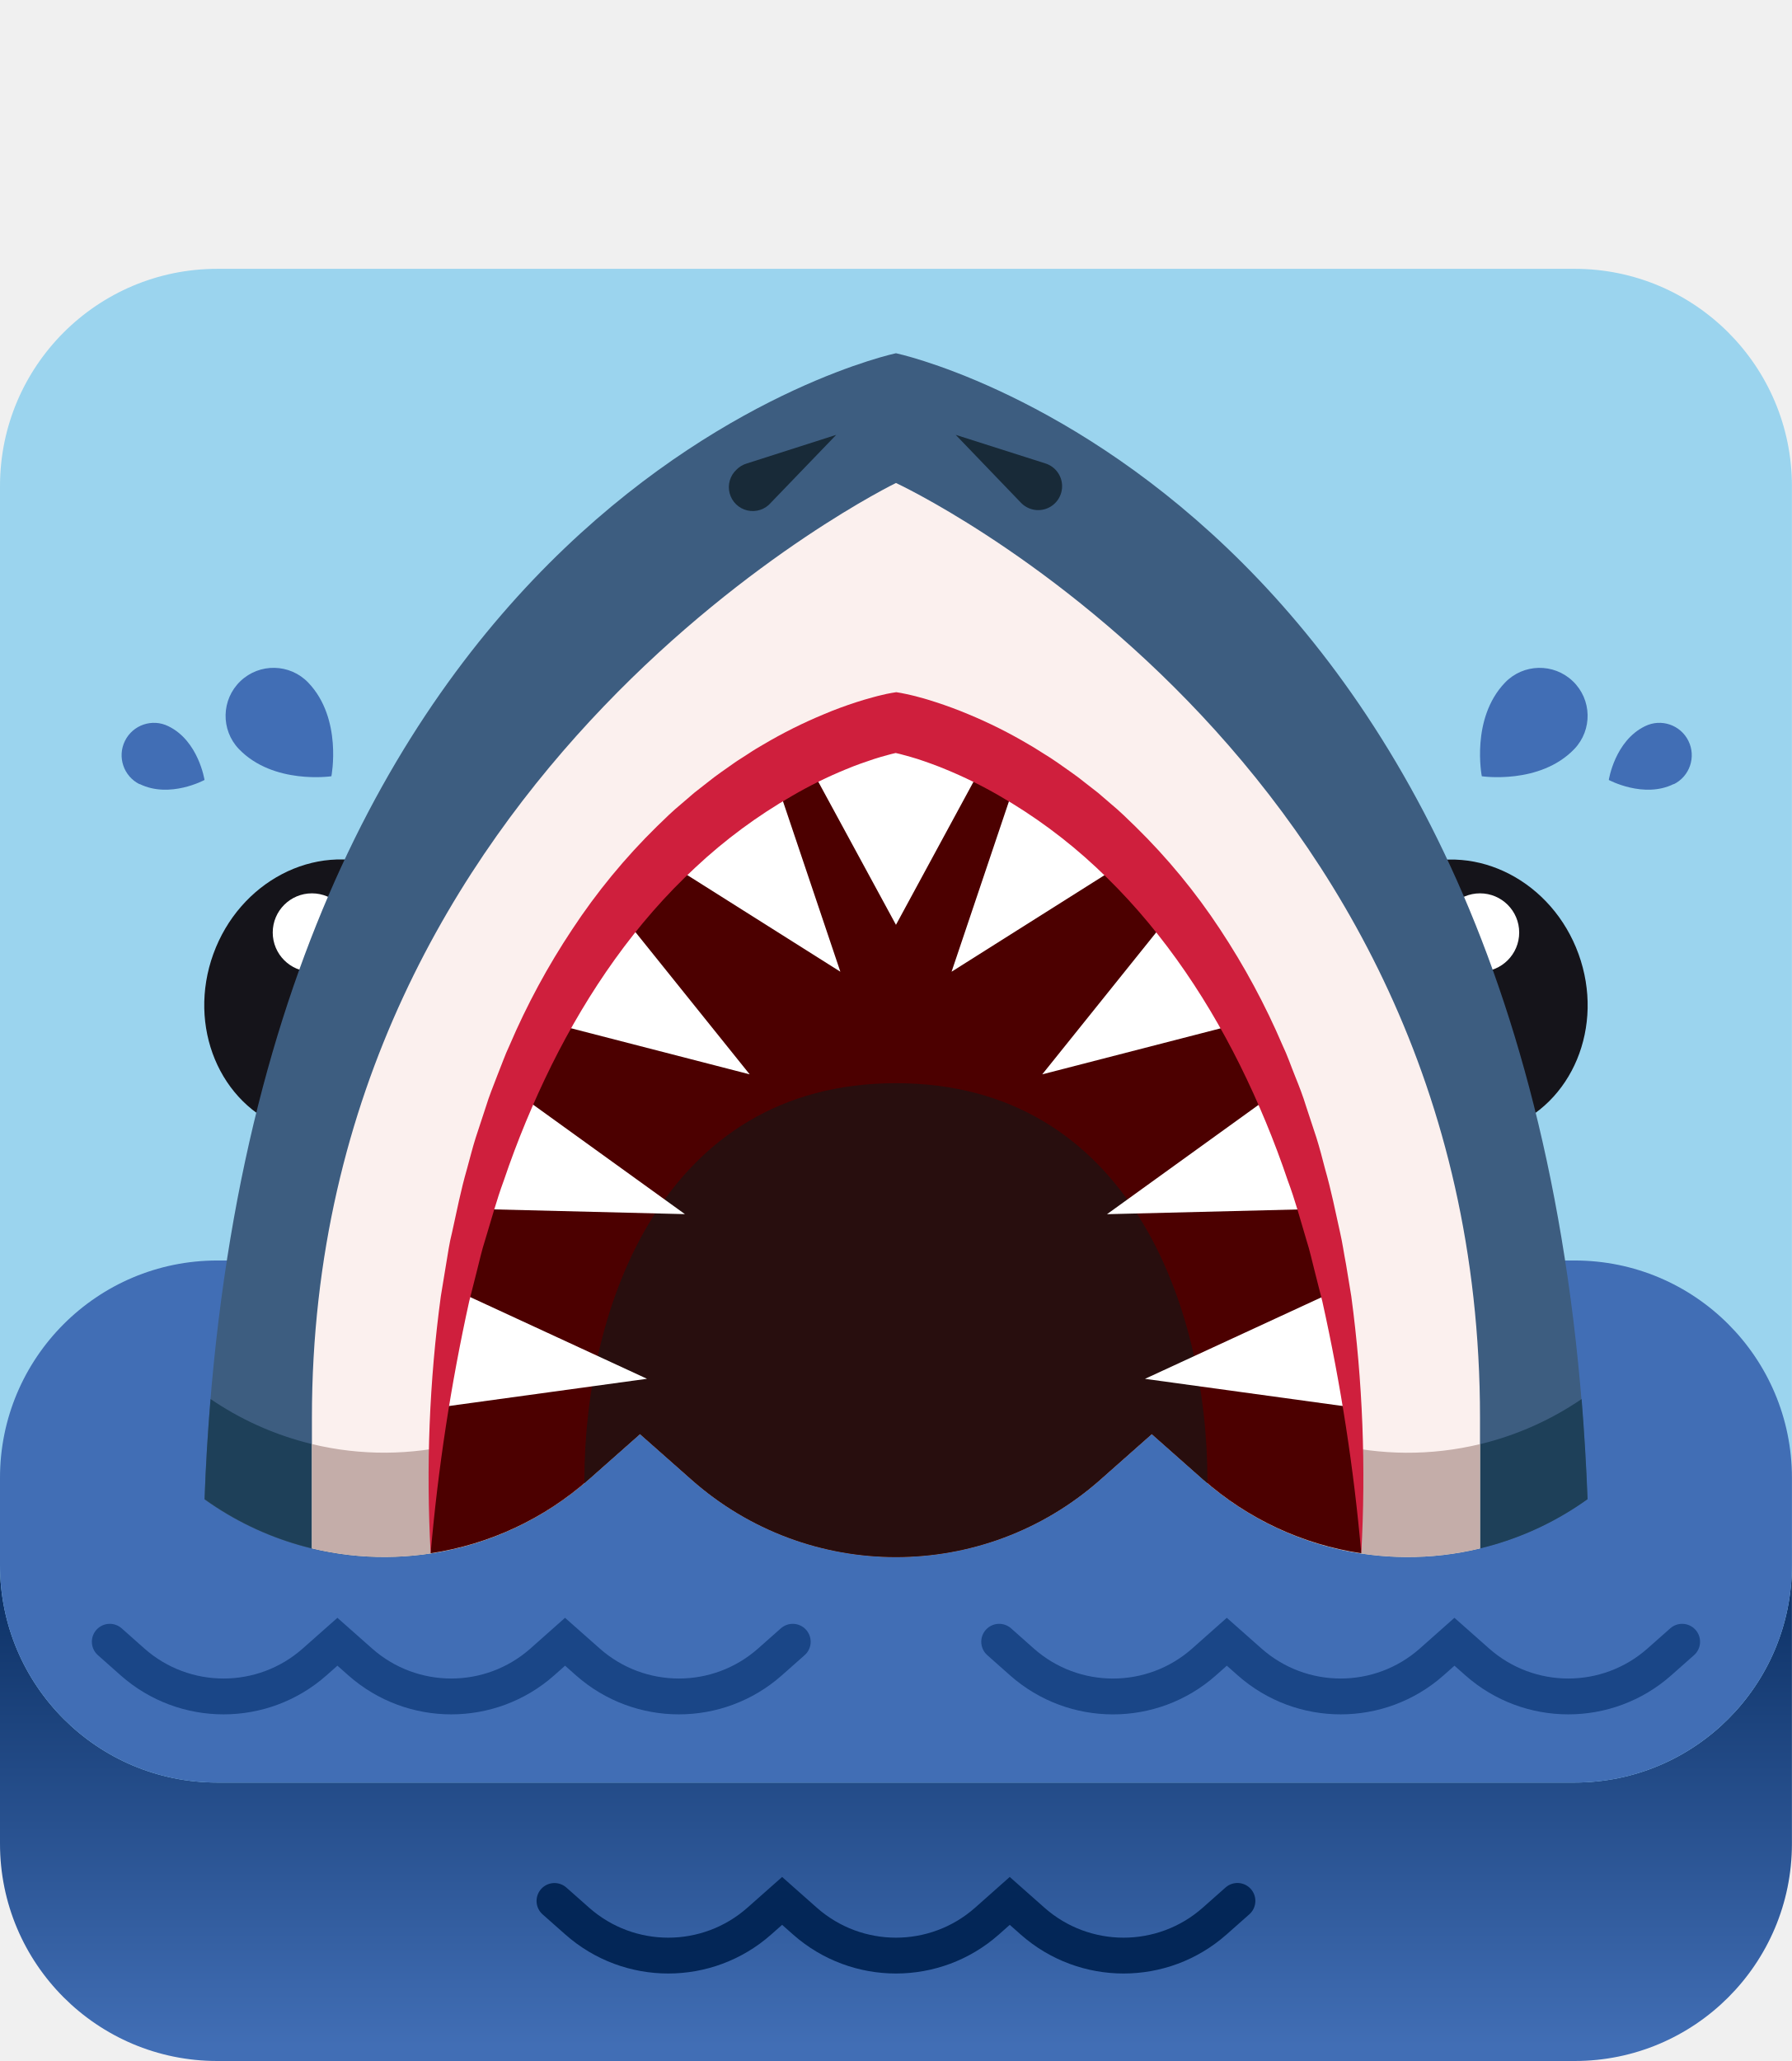
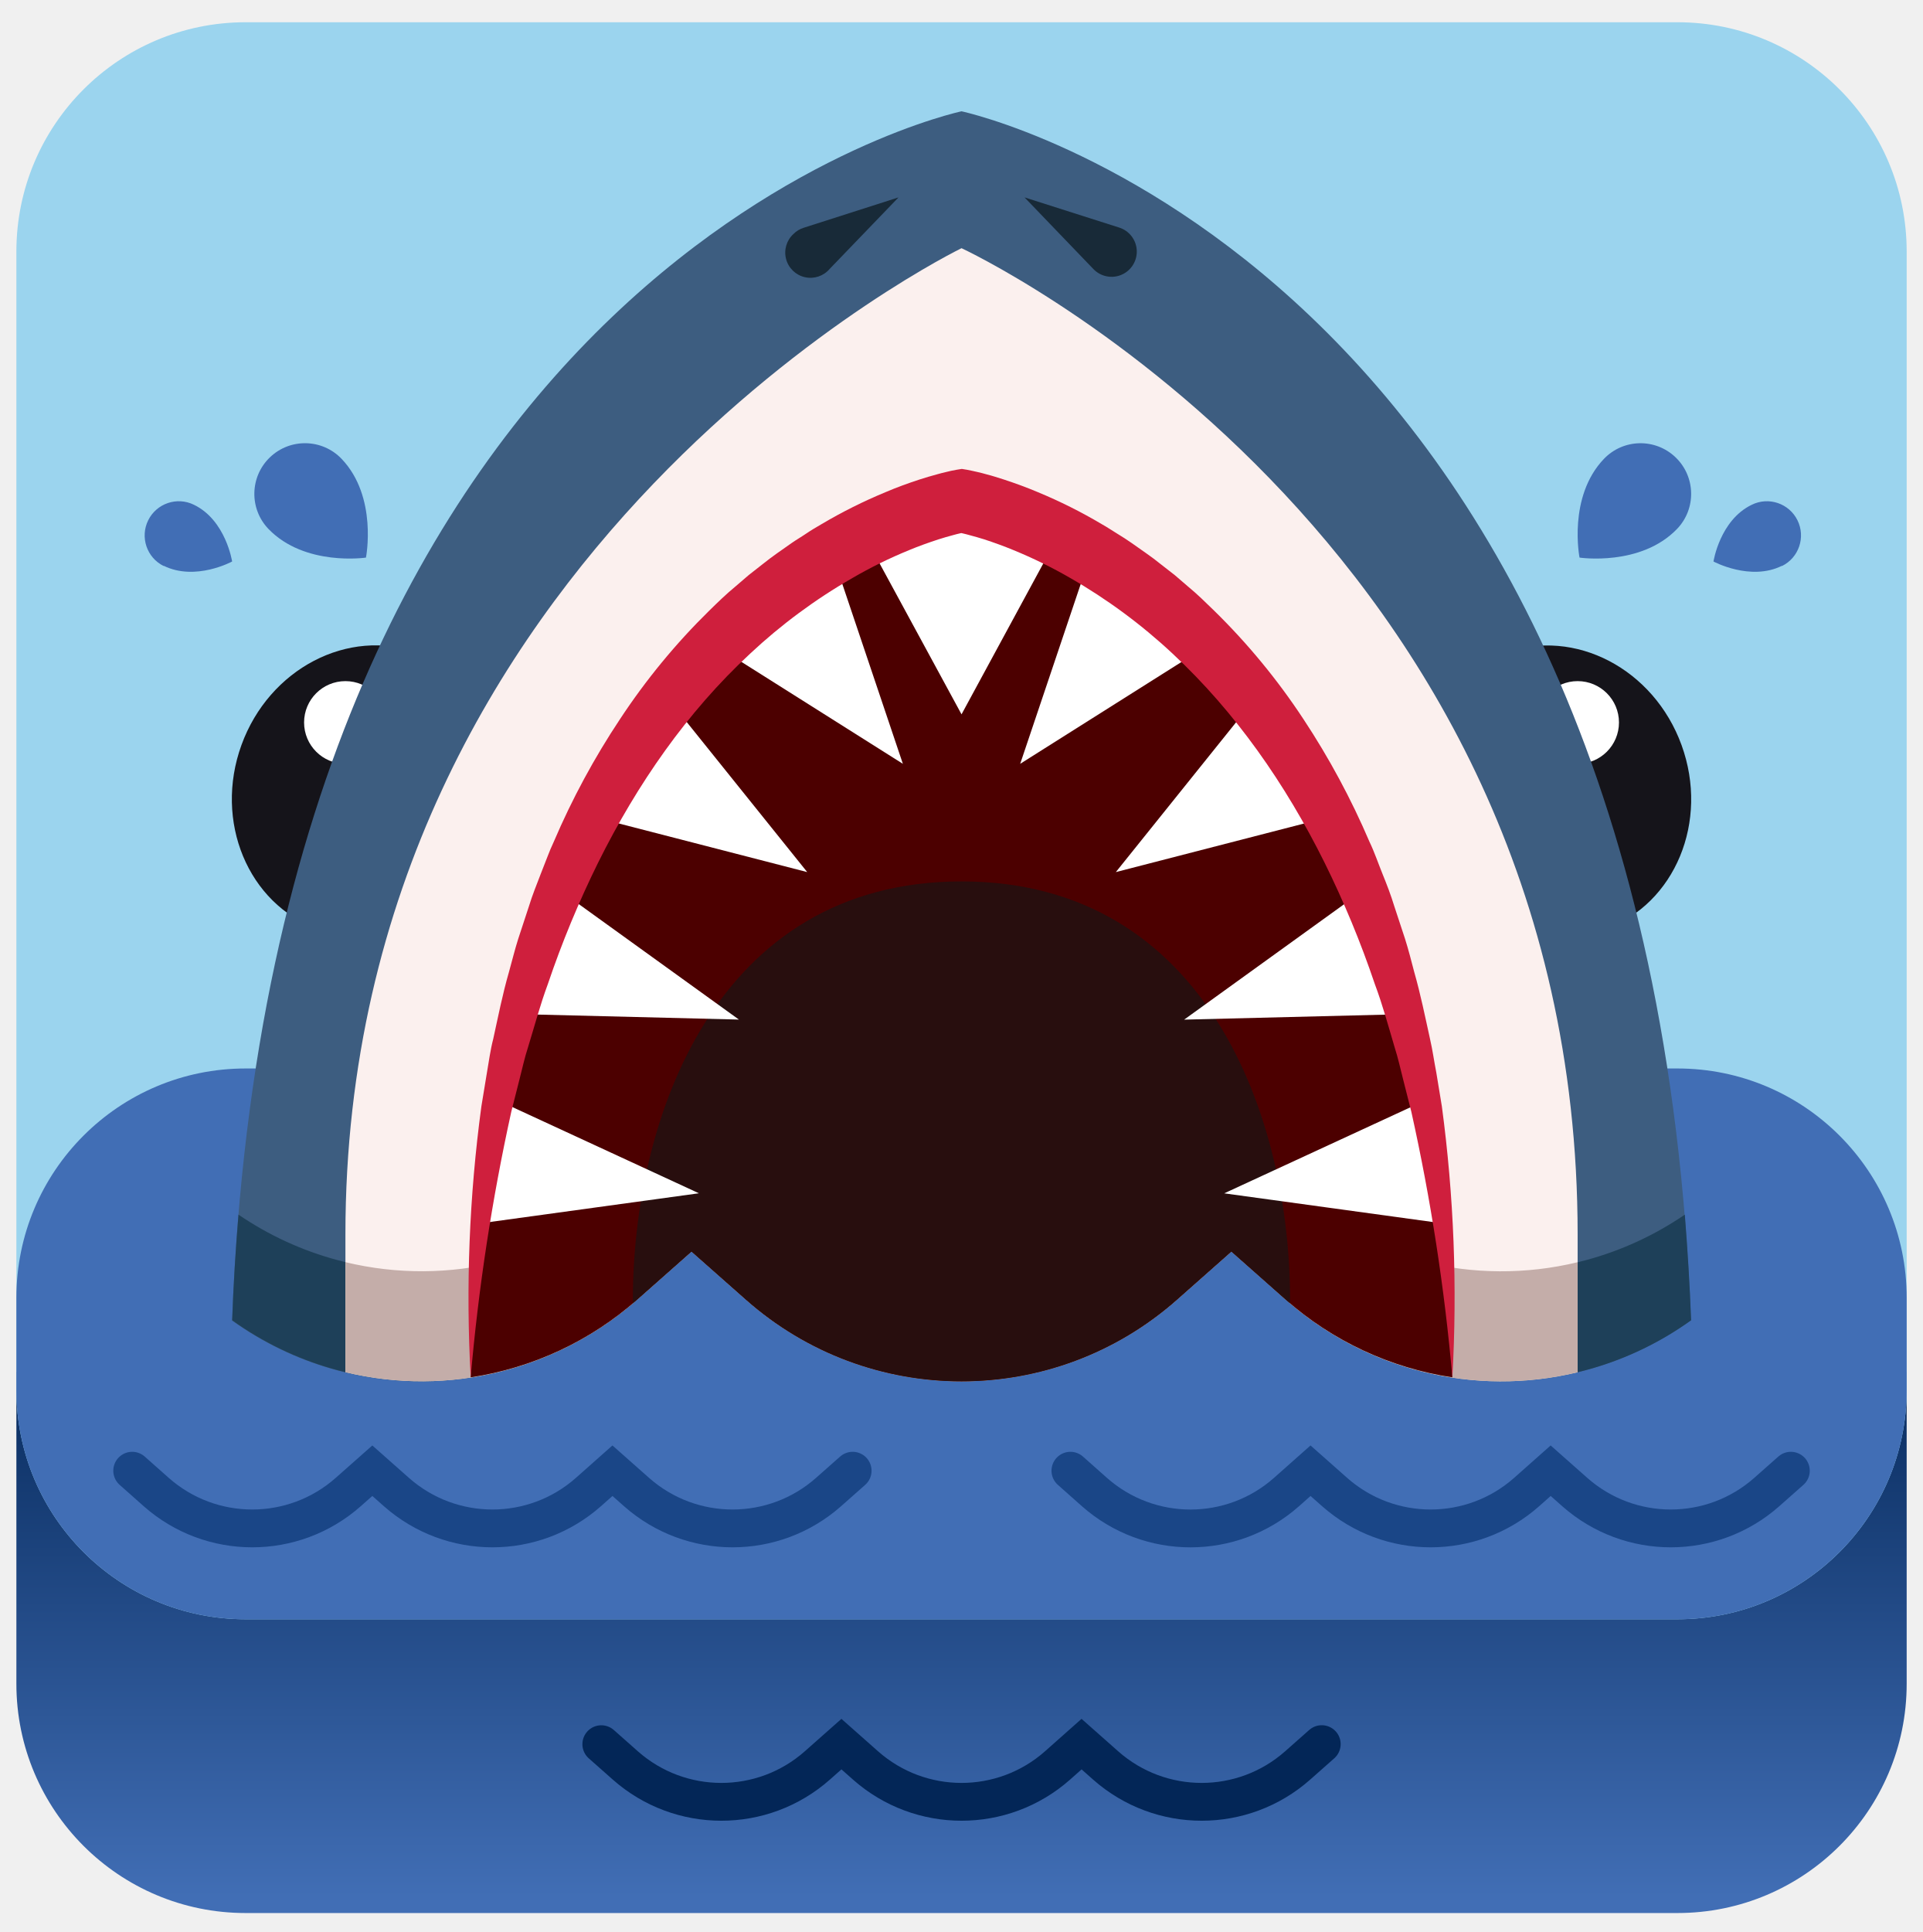
- <svg xmlns="http://www.w3.org/2000/svg" id="Layer_1" data-name="Layer 1" viewBox="0 0 300 345">
+ <svg xmlns="http://www.w3.org/2000/svg" id="Layer_1" data-name="Layer 1" viewBox="-2.6 41.47 305.19 306.54">
  <defs>
    <style>.cls-1{fill:url(#linear-gradient);}.cls-2{fill:#9bd4ee;}.cls-3{fill:#416eb5;}.cls-4{fill:#15141a;}.cls-5{fill:#fff;}.cls-6{fill:#3d5d80;}.cls-7{fill:#1e4059;}.cls-8{fill:#fbf0ee;}.cls-9{fill:#c4ada9;}.cls-10{fill:#4c0000;}.cls-11{fill:#280e0e;}.cls-12{fill:#cf1f3d;}.cls-13,.cls-14{fill:none;stroke-linecap:round;stroke-miterlimit:10;stroke-width:6px;}.cls-13{stroke:#1a4687;}.cls-14{stroke:#032657;}.cls-15{fill:#182a38;}</style>
    <linearGradient id="linear-gradient" x1="150" y1="356.11" x2="150" y2="161.16" gradientUnits="userSpaceOnUse">
      <stop offset="0.07" stop-color="#416eb5" />
      <stop offset="0.54" stop-color="#032657" />
    </linearGradient>
  </defs>
  <g id="underwater">
    <path class="cls-1" d="M263.62,345H36.38A36.38,36.38,0,0,1,0,308.62V259.14H300v49.48A36.38,36.38,0,0,1,263.62,345Z" />
    <rect class="cls-2" y="45" width="300" height="253.39" rx="36.38" />
    <rect class="cls-3" y="211" width="300" height="87.39" rx="36.38" />
    <ellipse class="cls-4" cx="244.2" cy="166.97" rx="21.36" ry="23.32" transform="translate(-42.33 93.41) rotate(-19.96)" />
    <ellipse class="cls-4" cx="55.8" cy="166.97" rx="23.32" ry="21.36" transform="translate(-120.19 162.42) rotate(-70.04)" />
    <circle class="cls-5" cx="247.78" cy="156.1" r="6.56" />
    <circle class="cls-5" cx="52.22" cy="156.1" r="6.56" />
    <path class="cls-6" d="M98.55,247.65l8.6-7.61,8.61,7.61a51.61,51.61,0,0,0,68.47,0l8.6-7.61,8.61,7.62a51.65,51.65,0,0,0,64.33,3.3C259.33,82.2,150,59.13,150,59.13S40.67,82.2,34.23,251A51.63,51.63,0,0,0,98.55,247.65Z" />
    <path class="cls-7" d="M201.44,230.2l-8.61-7.63-8.6,7.62a51.61,51.61,0,0,1-68.47,0l-8.61-7.62-8.6,7.62a51.62,51.62,0,0,1-63.3,4c-.45,5.43-.8,11-1,16.76a51.62,51.62,0,0,0,64.32-3.31l8.6-7.62,8.61,7.62a51.61,51.61,0,0,0,68.47,0l8.6-7.62,8.61,7.63a51.65,51.65,0,0,0,64.33,3.3c-.22-5.76-.57-11.33-1-16.76A51.63,51.63,0,0,1,201.44,230.2Z" />
    <path class="cls-8" d="M150,80.85S52.22,128.32,52.22,237.32v21.87a51.6,51.6,0,0,0,46.33-11.54l8.6-7.61,8.61,7.61a51.61,51.61,0,0,0,68.47,0l8.6-7.61,8.61,7.62a51.62,51.62,0,0,0,46.34,11.54V237.32C247.78,126.09,150,80.85,150,80.85Z" />
    <path class="cls-9" d="M201.44,230.2l-8.61-7.63-8.6,7.62a51.61,51.61,0,0,1-68.47,0l-8.61-7.62-8.6,7.62a51.6,51.6,0,0,1-46.33,11.54v17.46a51.6,51.6,0,0,0,46.33-11.54l8.6-7.62,8.61,7.62a51.61,51.61,0,0,0,68.47,0l8.6-7.62,8.61,7.63a51.62,51.62,0,0,0,46.34,11.54V241.74A51.62,51.62,0,0,1,201.44,230.2Z" />
    <path class="cls-10" d="M98.55,247.65l8.6-7.61,8.61,7.61a51.61,51.61,0,0,0,68.47,0l8.6-7.61,8.61,7.62A51.46,51.46,0,0,0,227.9,260C225.39,133.21,150,121,150,121S74.61,133.21,72.1,260A51.44,51.44,0,0,0,98.55,247.65Z" />
    <path class="cls-11" d="M150,181.32c-39,0-52.16,37.6-52.16,66.41,0,.17,0,.34,0,.52.24-.2.47-.39.7-.6l8.6-7.61,8.61,7.61a51.61,51.61,0,0,0,68.47,0l8.6-7.61,8.61,7.62c.23.21.47.4.71.6,0-.18,0-.35,0-.53C202.16,218.92,189,181.32,150,181.32Z" />
    <path class="cls-5" d="M111,143.92l29.69,18.74-11.22-33.32A91.92,91.92,0,0,0,111,143.92Z" />
    <path class="cls-5" d="M103.51,152.45a118.5,118.5,0,0,0-12,18.62l34,8.77Z" />
    <path class="cls-5" d="M76.48,216.09q-1.77,9.15-2.87,19.48l34.71-4.77Z" />
    <path class="cls-5" d="M79.61,202.37l35.06.87L86.18,182.7A166.51,166.51,0,0,0,79.61,202.37Z" />
    <path class="cls-5" d="M196.49,152.44l-22,27.4,34-8.77A119.08,119.08,0,0,0,196.49,152.44Z" />
    <path class="cls-5" d="M165.34,126.51C156.31,122,150,121,150,121s-6.31,1-15.34,5.56L150,154.81Z" />
    <path class="cls-5" d="M223.53,216.1l-31.84,14.71,34.7,4.77Q225.3,225.25,223.53,216.1Z" />
    <path class="cls-5" d="M189,143.92a92.2,92.2,0,0,0-18.47-14.58l-11.22,33.32Z" />
    <path class="cls-5" d="M213.82,182.7l-28.49,20.55,35.06-.87A165.49,165.49,0,0,0,213.82,182.7Z" />
    <path class="cls-12" d="M227.9,260a325.51,325.51,0,0,0-6.51-42.12l-1.3-5.13c-.44-1.71-.81-3.43-1.35-5.1-1-3.37-1.92-6.77-3.15-10.05a155.47,155.47,0,0,0-8-19.31c-6.17-12.41-14.13-23.85-24.09-33.11a87.93,87.93,0,0,0-16.24-12,74.11,74.11,0,0,0-9-4.42c-1.54-.64-3.1-1.2-4.65-1.71-.78-.23-1.56-.48-2.33-.67-.39-.11-.77-.21-1.14-.29l-.55-.12-.43-.09h1.6l-.43.09-.55.12c-.37.08-.75.18-1.14.29-.76.19-1.55.44-2.33.68-1.55.51-3.11,1.06-4.64,1.7a72.17,72.17,0,0,0-9,4.43,87.42,87.42,0,0,0-16.23,12c-10,9.25-17.92,20.7-24.09,33.1a157,157,0,0,0-8,19.31c-1.22,3.29-2.12,6.68-3.14,10-.55,1.68-.92,3.4-1.36,5.11l-1.3,5.13A327.26,327.26,0,0,0,72.1,260a227.11,227.11,0,0,1,1.7-43l.88-5.35c.31-1.78.54-3.58,1-5.34.78-3.54,1.48-7.11,2.49-10.6.49-1.75.92-3.53,1.47-5.26l1.71-5.2c.53-1.75,1.23-3.44,1.88-5.15l1-2.56c.32-.86.68-1.7,1.07-2.54a120.78,120.78,0,0,1,10.5-19.43,104.93,104.93,0,0,1,14.17-17.22c1.34-1.31,2.68-2.62,4.13-3.81l2.13-1.83,2.22-1.74c1.46-1.18,3-2.22,4.56-3.32.77-.54,1.58-1,2.37-1.54s1.59-1,2.41-1.48a79.71,79.71,0,0,1,10.17-5.08c1.75-.75,3.55-1.4,5.38-2,.93-.29,1.84-.58,2.81-.83.47-.13.95-.26,1.45-.37l.76-.18.88-.17.81-.13.79.13.88.18.76.17c.5.11,1,.24,1.45.37,1,.25,1.88.55,2.81.84,1.83.6,3.63,1.26,5.38,2a79,79,0,0,1,10.16,5.09c.83.46,1.62,1,2.41,1.48s1.6,1,2.37,1.54c1.53,1.1,3.11,2.13,4.56,3.32l2.22,1.73,2.14,1.84c1.45,1.19,2.78,2.51,4.12,3.81a104.35,104.35,0,0,1,14.17,17.21A122.53,122.53,0,0,1,214.73,175c.8,1.66,1.38,3.4,2.07,5.1s1.35,3.4,1.88,5.15l1.71,5.19c.55,1.74,1,3.51,1.46,5.27,1,3.49,1.72,7.06,2.5,10.59.41,1.77.65,3.57,1,5.35l.88,5.35A227.84,227.84,0,0,1,227.9,260Z" />
    <path class="cls-13" d="M18.38,274.82l3.82,3.39a23,23,0,0,0,30.46,0l3.83-3.39,3.83,3.39a23,23,0,0,0,30.46,0l3.82-3.39,3.83,3.39a23,23,0,0,0,30.46,0l3.83-3.39" />
    <path class="cls-13" d="M167.28,274.82l3.82,3.39a23,23,0,0,0,30.47,0l3.82-3.39,3.83,3.39a23,23,0,0,0,30.46,0l3.82-3.39,3.83,3.39a23,23,0,0,0,30.46,0l3.83-3.39" />
    <path class="cls-14" d="M92.83,318.21l3.82,3.38a23,23,0,0,0,30.46,0l3.83-3.39,3.83,3.39a23,23,0,0,0,30.46,0l3.82-3.39,3.83,3.39a23,23,0,0,0,30.46,0l3.83-3.39" />
    <path class="cls-15" d="M160,72.79l15,4.78a4,4,0,1,1-4.09,6.57Z" />
    <path class="cls-15" d="M140,72.79,129.07,84.14a4,4,0,1,1-5.75-5.54,3.93,3.93,0,0,1,1.66-1Z" />
    <path class="cls-3" d="M263.56,125.39c-5.77,6-15.48,4.55-15.48,4.55s-1.9-9.64,3.88-15.67a8,8,0,1,1,11.6,11.12Z" />
    <path class="cls-3" d="M280.21,131.24c-5,2.49-10.87-.68-10.87-.68s1-6.55,6.07-9a5.42,5.42,0,1,1,4.8,9.72Z" />
    <path class="cls-3" d="M40,125.39c5.78,6,15.48,4.55,15.48,4.55s1.9-9.64-3.87-15.67A8,8,0,0,0,40,125.39Z" />
    <path class="cls-3" d="M23.38,131.24c5.05,2.49,10.86-.68,10.86-.68s-1-6.55-6.06-9a5.42,5.42,0,0,0-4.8,9.72Z" />
  </g>
</svg>
